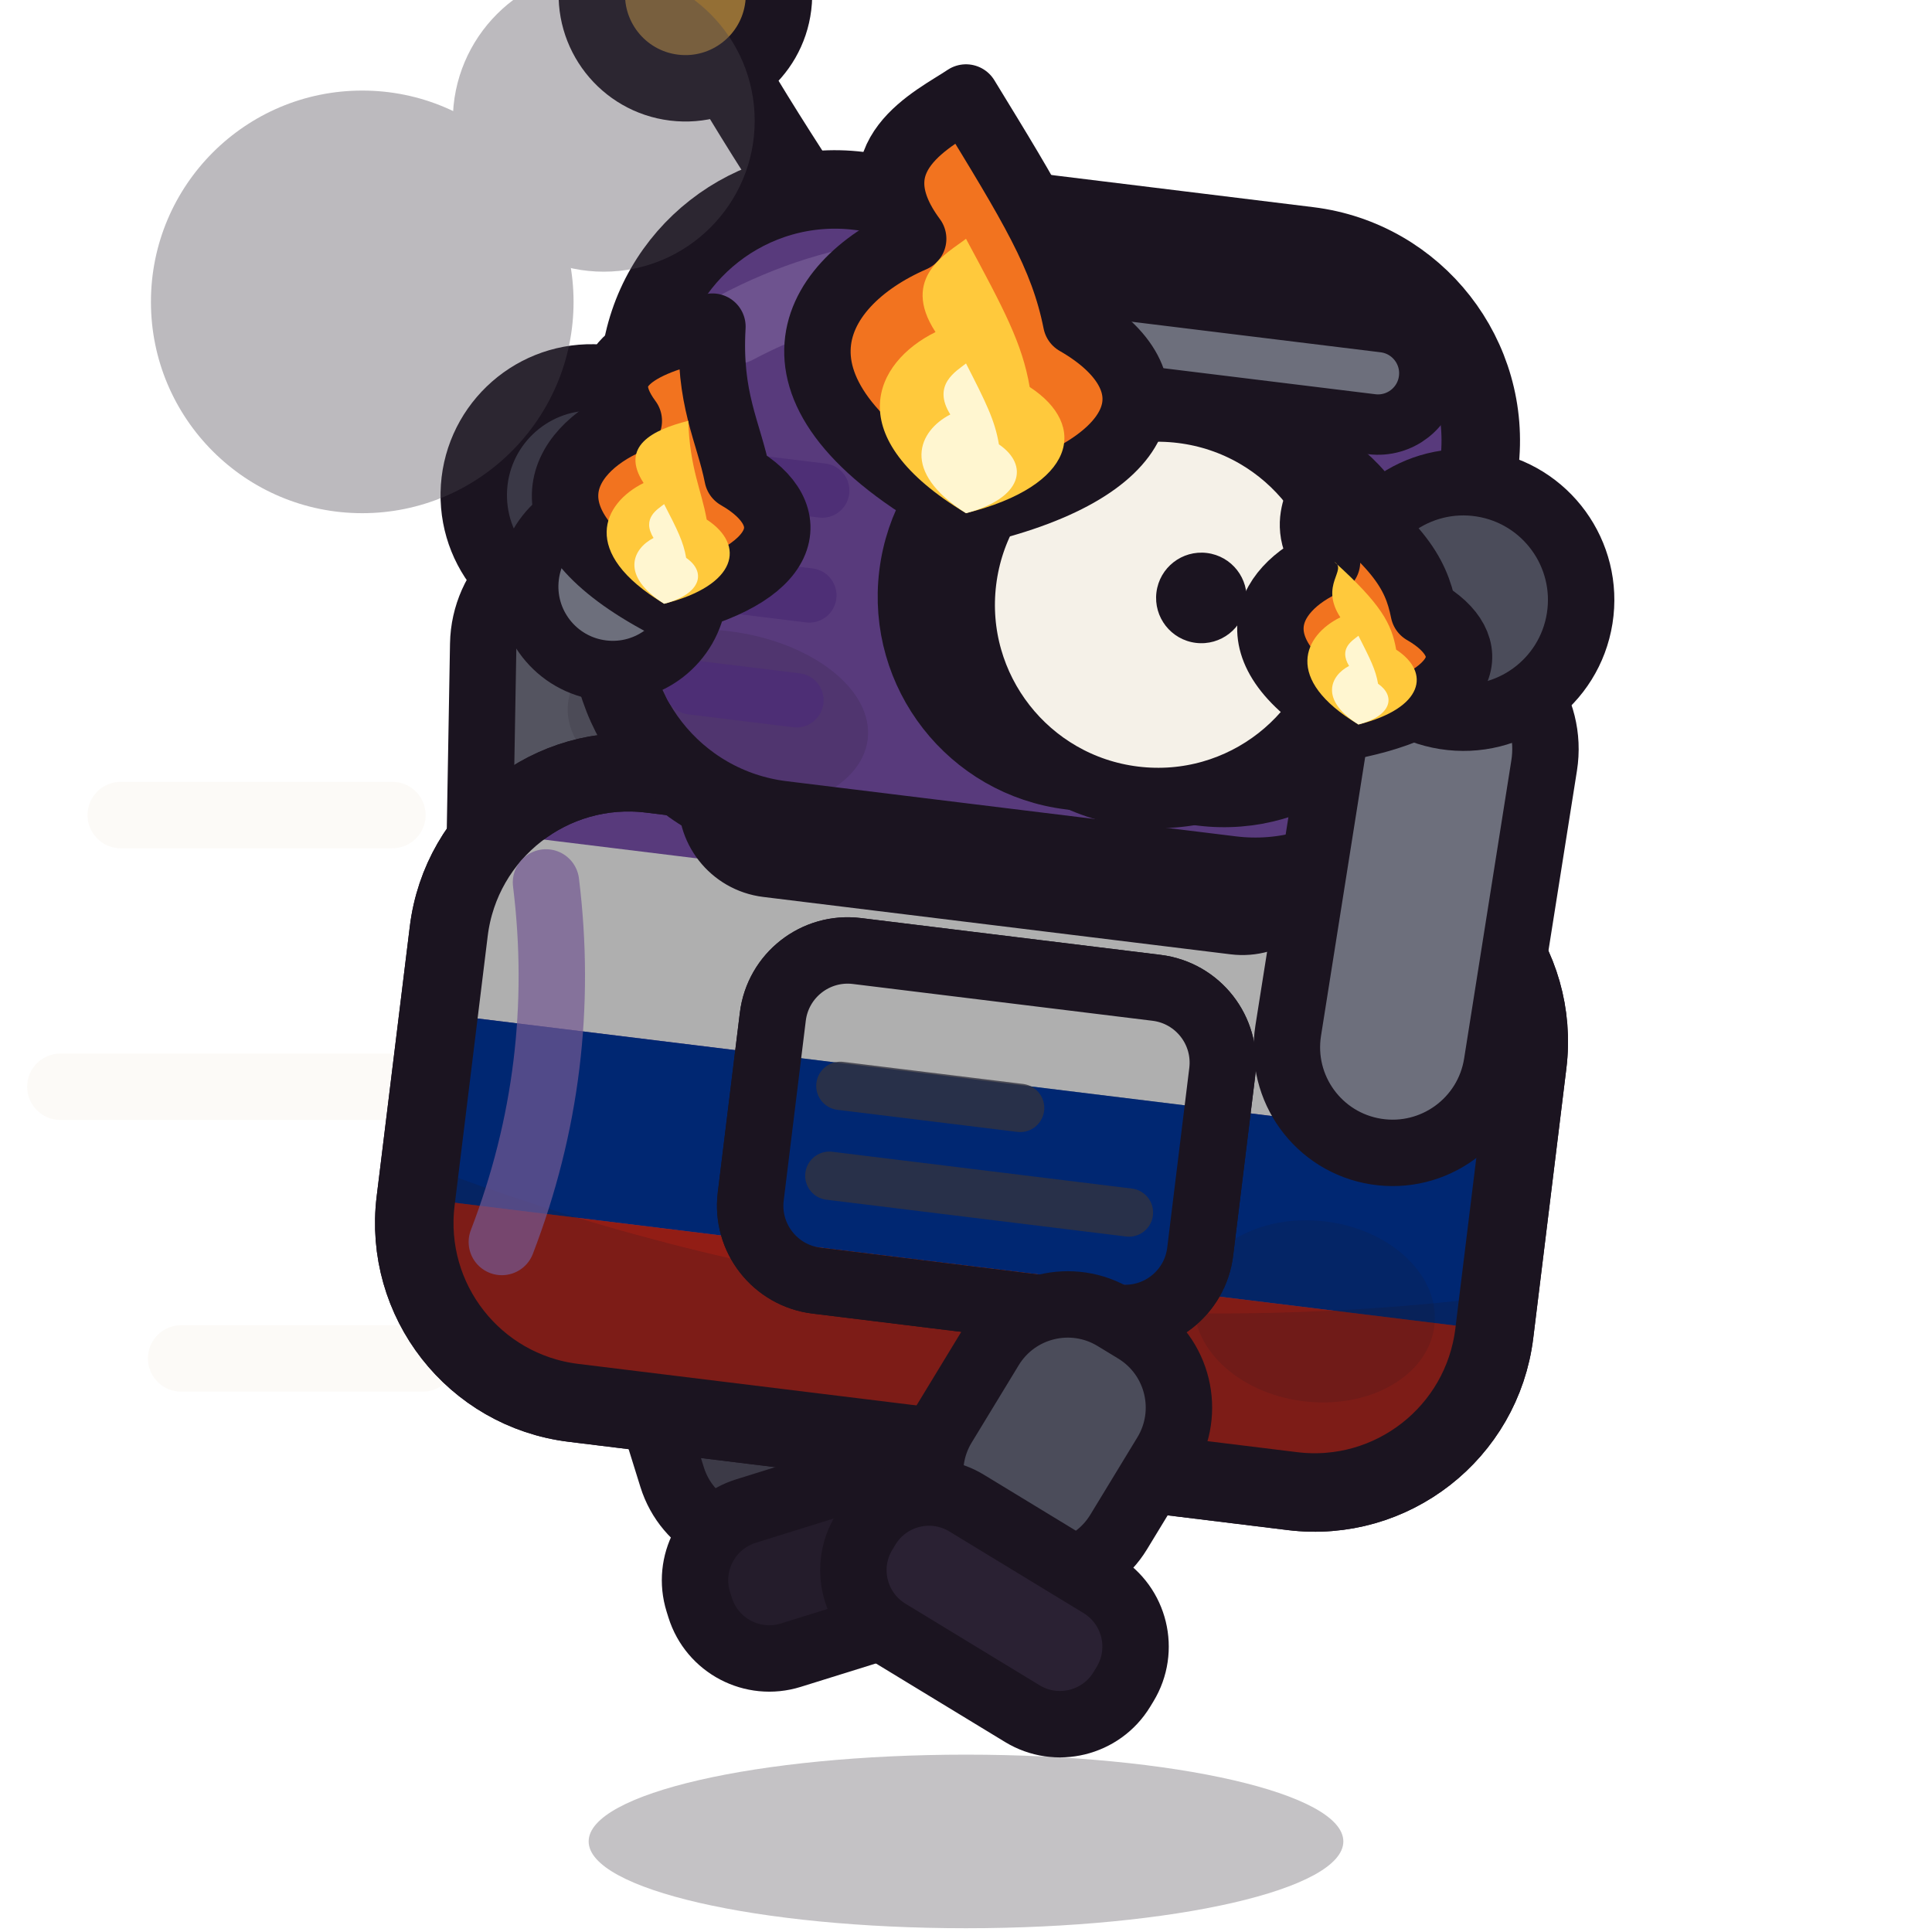
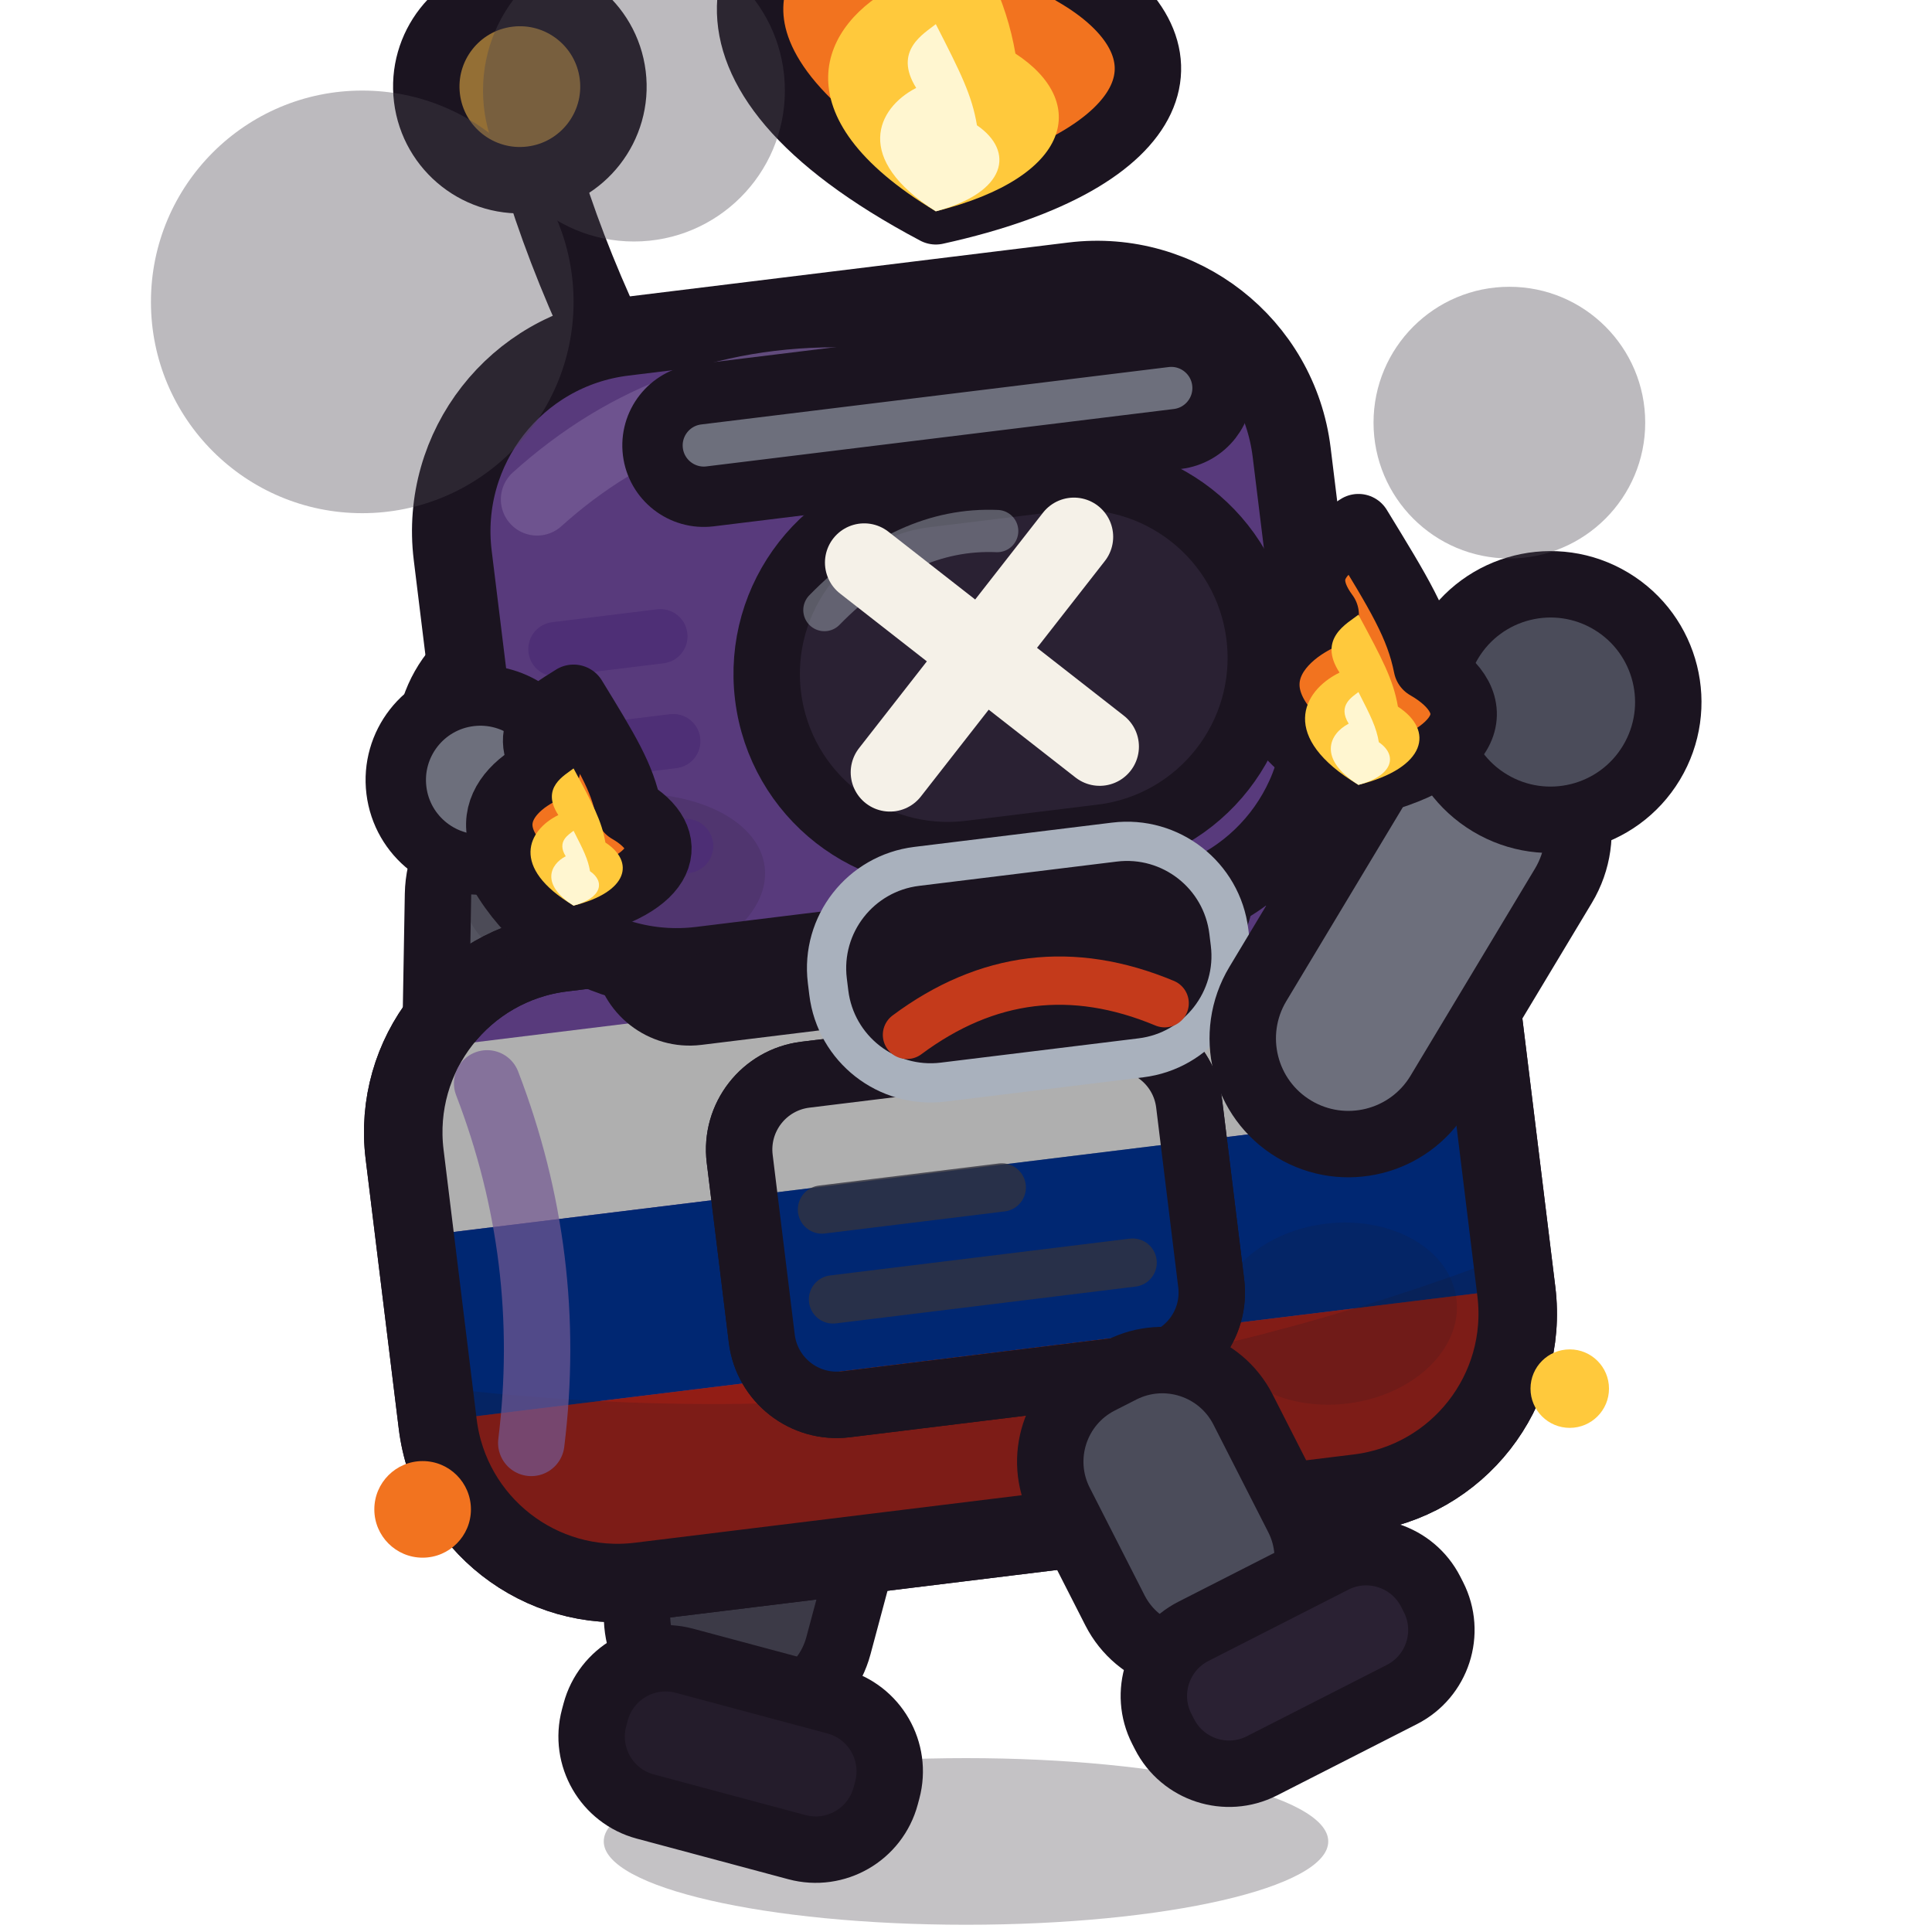
<svg xmlns="http://www.w3.org/2000/svg" viewBox="0 0 64 64">
  <g stroke="#1B1420" stroke-width="2.6" stroke-linejoin="round" stroke-linecap="round">
-     <ellipse cx="32" cy="61" rx="12.5" ry="2.875" fill="#1B1420" opacity="0.26" stroke="none" />
-     <g stroke="#F5F1E8" stroke-opacity="0.35" stroke-width="2.2" stroke-linecap="round">
-       <path d="M4,27 h9 M2,36 h12 M6,45 h8" />
-     </g>
-     <g transform="translate(32,39) rotate(7) translate(-32,-42)">
-       <g transform="translate(25,48) rotate(-24.31)">
-         <rect x="-3.4" y="-2" width="6.8" height="9" rx="3" fill="#3c3a47" stroke="#1B1420" stroke-width="2.2" stroke-linejoin="round" stroke-linecap="round" />
-         <rect x="-3.8" y="5.8" width="10" height="5" rx="2.4" fill="#241c2b" stroke="#1B1420" stroke-width="2.2" stroke-linejoin="round" stroke-linecap="round" />
+     <ellipse cx="32" cy="61" rx="12" ry="2.76" fill="#1B1420" opacity="0.26" stroke="none" />
+     <g transform="translate(32,42) rotate(-7) translate(-32,-42)">
+       <g transform="translate(25,48) rotate(22)">
+         <rect x="-3.4" y="-2" width="6.8" height="10" rx="3" fill="#3c3a47" stroke="#1B1420" stroke-width="2.2" stroke-linejoin="round" stroke-linecap="round" />
+         <rect x="-3.8" y="6.8" width="10" height="5" rx="2.4" fill="#241c2b" stroke="#1B1420" stroke-width="2.2" stroke-linejoin="round" stroke-linecap="round" />
      </g>
-       <g transform="translate(18.5,36) rotate(174)">
-         <rect x="-3.5" y="-3.5" width="7" height="17" rx="3.5" fill="#545460" stroke="#1B1420" stroke-width="2.2" stroke-linejoin="round" stroke-linecap="round" />
-         <circle cx="0" cy="15" r="3.9" fill="#3a3846" stroke="#1B1420" stroke-width="2.2" stroke-linejoin="round" stroke-linecap="round" />
+       <g transform="translate(18.5,36) rotate(-172)">
+         <rect x="-3.5" y="-3.5" width="7" height="15" rx="3.5" fill="#545460" stroke="#1B1420" stroke-width="2.2" stroke-linejoin="round" stroke-linecap="round" />
+         <circle cx="0" cy="13" r="3.9" fill="#3a3846" stroke="#1B1420" stroke-width="2.2" stroke-linejoin="round" stroke-linecap="round" />
      </g>
      <rect x="14" y="30" width="36" height="21" rx="6" fill="#583a7c" stroke="#1B1420" stroke-width="2.6" stroke-linejoin="round" stroke-linecap="round" />
      <path d="M15,44 q17,4 34,0 v3 a5,5 0 0,1 -5,4 h-24 a5,5 0 0,1 -5,-4z" fill="#3b2654" stroke="none" opacity=".85" />
-       <clipPath id="bellyflag">
+       <clipPath id="bb_bn1">
        <rect x="14" y="30" width="36" height="21" rx="6" />
      </clipPath>
-       <g clip-path="url(#bellyflag)" stroke="none">
+       <g clip-path="url(#bb_bn1)" stroke="none">
        <rect x="14" y="32.6" width="36" height="6.15" fill="#AFAFAF" />
        <rect x="14" y="38.75" width="36" height="6.15" fill="#002772" />
        <rect x="14" y="44.9" width="36" height="6.15" fill="#921D15" />
        <path d="M15,44 q17,4 34,0 v3 a5,5 0 0,1 -5,4 h-24 a5,5 0 0,1 -5,-4z" fill="#1B1420" opacity=".18" />
      </g>
      <rect x="14" y="30" width="36" height="21" rx="6" fill="none" stroke="#1B1420" stroke-width="2.6" stroke-linejoin="round" />
      <rect x="22" y="28.2" width="20" height="4.4" rx="2.2" fill="#6d6f7c" stroke="#1B1420" stroke-width="2" stroke-linejoin="round" stroke-linecap="round" />
      <rect x="25" y="35" width="15" height="11" rx="2.5" fill="#6d6f7c" stroke="#1B1420" stroke-width="2.2" stroke-linejoin="round" stroke-linecap="round" />
-       <clipPath id="bellypanel">
+       <clipPath id="bp_bn1">
        <rect x="25" y="35" width="15" height="11" rx="2.5" />
      </clipPath>
-       <g clip-path="url(#bellypanel)" stroke="none">
+       <g clip-path="url(#bp_bn1)" stroke="none">
        <rect x="25" y="32.6" width="15" height="6.15" fill="#AFAFAF" />
        <rect x="25" y="38.75" width="15" height="6.15" fill="#002772" />
        <rect x="25" y="44.9" width="15" height="6.15" fill="#921D15" />
      </g>
      <rect x="25" y="35" width="15" height="11" rx="2.5" fill="none" stroke="#1B1420" stroke-width="2.2" stroke-linejoin="round" />
      <g stroke="#32323e" stroke-width="1.6" stroke-linecap="round" opacity=".8">
        <path d="M27.5,42.5 h10 M27.5,39.5 h6" />
      </g>
      <path d="M17,34 q1.5,6 0,12" fill="none" stroke="#735993" stroke-width="2.2" stroke-linecap="round" opacity=".7" />
      <ellipse cx="44" cy="45" rx="4" ry="3" fill="#1B1420" opacity=".14" stroke="none" />
-       <path d="M25,13 Q20,7.3 18,4.25" fill="none" stroke="#1B1420" stroke-width="2.6" stroke-linecap="round" />
-       <circle cx="18" cy="4.25" r="3.1" fill="#946f35" stroke="#1B1420" stroke-width="2.2" stroke-linejoin="round" stroke-linecap="round" />
+       <path d="M25,13 Q22.49,6.6 22.1,1.36" fill="none" stroke="#1B1420" stroke-width="2.6" stroke-linecap="round" />
+       <circle cx="22.1" cy="1.36" r="3.1" fill="#946f35" stroke="#1B1420" stroke-width="2.2" stroke-linejoin="round" stroke-linecap="round" />
      <rect x="18" y="10" width="28" height="21" rx="6.5" fill="#583a7c" stroke="#1B1420" stroke-width="2.6" stroke-linejoin="round" stroke-linecap="round" />
      <path d="M21,15 q5,-3.5 11,-2.5" fill="none" stroke="#735993" stroke-width="2.4" stroke-linecap="round" opacity=".8" />
      <ellipse cx="22" cy="28" rx="5" ry="3" fill="#1B1420" opacity=".14" stroke="none" />
      <rect x="25" y="12.2" width="19" height="3.4" rx="1.7" fill="#6d6f7c" stroke="#1B1420" stroke-width="2" stroke-linejoin="round" stroke-linecap="round" />
      <rect x="27.8" y="16.4" width="16.4" height="12" rx="6" fill="#2a2133" stroke="#1B1420" stroke-width="2.2" stroke-linejoin="round" stroke-linecap="round" />
      <path d="M30,19.8 q3,-2.4 6,-1.9" fill="none" stroke="#A9B1BD" stroke-width="1.4" opacity=".45" stroke-linecap="round" />
      <g stroke="#4D2D75" stroke-width="1.8" stroke-linecap="round" opacity=".9">
        <path d="M21,20 h3.5 M21,23.5 h3.5 M21,27 h3.5" />
      </g>
-       <circle cx="36" cy="22.4" r="6.4" fill="#F5F1E8" stroke="#1B1420" stroke-width="2" stroke-linejoin="round" stroke-linecap="round" />
-       <circle cx="37.4" cy="22" r="1.5" fill="#1B1420" stroke="none" />
+       <g stroke="#F5F1E8" stroke-width="2.6" stroke-linecap="round">
+         <path d="M31.5,18.4 l7,7 M38.5,18.4 l-7,7" />
+       </g>
+       <rect x="28.6" y="28.6" width="13.4" height="7.2" rx="3.4" fill="#1B1420" stroke="#A9B1BD" stroke-width="1.3" stroke-linejoin="round" />
+       <path d="M31,34.1 q4.3,-2.45 8.6,0" fill="none" stroke="#C43A1B" stroke-width="1.6" stroke-linecap="round" />
      <circle cx="18" cy="24" r="2.8" fill="#6d6f7c" stroke="#1B1420" stroke-width="2" stroke-linejoin="round" stroke-linecap="round" />
-       <g transform="translate(37,48) rotate(24.31)">
-         <rect x="-3.4" y="-2" width="6.8" height="9" rx="3" fill="#4b4c5a" stroke="#1B1420" stroke-width="2.2" stroke-linejoin="round" stroke-linecap="round" />
-         <rect x="-3.8" y="5.8" width="10" height="5" rx="2.4" fill="#2a2133" stroke="#1B1420" stroke-width="2.2" stroke-linejoin="round" stroke-linecap="round" />
+       <g transform="translate(37,48) rotate(-20)">
+         <rect x="-3.4" y="-2" width="6.8" height="10" rx="3" fill="#4b4c5a" stroke="#1B1420" stroke-width="2.2" stroke-linejoin="round" stroke-linecap="round" />
+         <rect x="-3.8" y="6.8" width="10" height="5" rx="2.4" fill="#2a2133" stroke="#1B1420" stroke-width="2.2" stroke-linejoin="round" stroke-linecap="round" />
      </g>
-       <g transform="translate(45.5,36) rotate(-178)">
-         <rect x="-3.5" y="-3.5" width="7" height="17" rx="3.5" fill="#6d6f7c" stroke="#1B1420" stroke-width="2.2" stroke-linejoin="round" stroke-linecap="round" />
-         <circle cx="0" cy="15" r="3.9" fill="#4b4c5a" stroke="#1B1420" stroke-width="2.2" stroke-linejoin="round" stroke-linecap="round" />
+       <g transform="translate(45.5,36) rotate(-142)">
+         <rect x="-3.5" y="-3.5" width="7" height="15" rx="3.5" fill="#6d6f7c" stroke="#1B1420" stroke-width="2.2" stroke-linejoin="round" stroke-linecap="round" />
+         <circle cx="0" cy="13" r="3.9" fill="#4b4c5a" stroke="#1B1420" stroke-width="2.2" stroke-linejoin="round" stroke-linecap="round" />
      </g>
    </g>
-     <g transform="translate(32,17)">
-       <path d="M0,0 C-7.29,-3.86 -5.25,-7.57 -1.75,-9.09 C-3.79,-11.84 -1.02,-13.08 0,-13.77 C2.19,-10.19 3.21,-8.54 3.65,-6.33 C7,-4.41 6.27,-1.38 0,0 Z" fill="#F2731F" stroke="#1B1420" stroke-width="2.2" stroke-linejoin="round" stroke-linecap="round" />
+     <g transform="translate(31,7) scale(1.25)">
+       <path d="M0,0 C-7.29,-3.86 -5.25,-7.57 -1.75,-9.09 C-3.79,-11.84 -1.02,-13.08 0,-13.77 C2.19,-10.19 3.21,-8.54 3.65,-6.33 C7,-4.41 6.27,-1.38 0,0 Z" fill="#F2731F" stroke="#1B1420" stroke-width="1.76" stroke-linejoin="round" stroke-linecap="round" />
      <path d="M0,0 C-4.23,-2.54 -3.04,-5 -1.01,-6 C-2.2,-7.82 -0.59,-8.63 0,-9.09 C1.27,-6.73 1.86,-5.63 2.11,-4.18 C4.06,-2.91 3.64,-0.91 0,0 Z" fill="#FFC93C" stroke="none" />
      <path d="M0,0 C-2.19,-1.39 -1.57,-2.73 -0.52,-3.27 C-1.14,-4.26 -0.31,-4.71 0,-4.96 C0.66,-3.67 0.96,-3.07 1.09,-2.28 C2.1,-1.59 1.88,-0.5 0,0 Z" fill="#FFF6D0" stroke="none" />
    </g>
-     <g transform="translate(22,20)">
-       <path d="M0,0 C-4.86,-2.57 -3.5,-5.05 -1.17,-6.06 C-2.53,-7.89 -0.68,-8.72 1.6,-9.18 C1.46,-6.79 2.14,-5.69 2.43,-4.22 C4.67,-2.94 4.18,-0.92 0,0 Z" fill="#F2731F" stroke="#1B1420" stroke-width="2.2" stroke-linejoin="round" stroke-linecap="round" />
-       <path d="M0,0 C-2.82,-1.7 -2.03,-3.33 -0.68,-4 C-1.47,-5.21 -0.39,-5.76 0.8,-6.06 C0.85,-4.48 1.24,-3.76 1.41,-2.79 C2.71,-1.94 2.42,-0.61 0,0 Z" fill="#FFC93C" stroke="none" />
-       <path d="M0,0 C-1.46,-0.93 -1.05,-1.82 -0.35,-2.18 C-0.76,-2.84 -0.2,-3.14 0,-3.3 C0.44,-2.45 0.64,-2.05 0.73,-1.52 C1.4,-1.06 1.25,-0.33 0,0 Z" fill="#FFF6D0" stroke="none" />
+     <g transform="translate(45,26) scale(0.62)">
+       <path d="M0,0 C-7.29,-3.86 -5.25,-7.57 -1.75,-9.09 C-3.79,-11.84 -1.02,-13.08 0,-13.77 C2.19,-10.19 3.21,-8.54 3.65,-6.33 C7,-4.41 6.27,-1.38 0,0 Z" fill="#F2731F" stroke="#1B1420" stroke-width="3.55" stroke-linejoin="round" stroke-linecap="round" />
+       <path d="M0,0 C-4.23,-2.54 -3.04,-5 -1.01,-6 C-2.2,-7.82 -0.59,-8.63 0,-9.09 C1.27,-6.73 1.86,-5.63 2.11,-4.18 C4.06,-2.91 3.64,-0.91 0,0 Z" fill="#FFC93C" stroke="none" />
+       <path d="M0,0 C-2.19,-1.39 -1.57,-2.73 -0.52,-3.27 C-1.14,-4.26 -0.31,-4.71 0,-4.96 C0.66,-3.67 0.96,-3.07 1.09,-2.28 C2.1,-1.59 1.88,-0.5 0,0 Z" fill="#FFF6D0" stroke="none" />
    </g>
-     <g transform="translate(45,24)">
-       <path d="M0,0 C-4.32,-2.28 -3.11,-4.49 -1.04,-5.39 C-2.25,-7.02 -0.6,-7.75 -1.6,-8.16 C1.3,-6.04 1.9,-5.06 2.16,-3.75 C4.15,-2.61 3.72,-0.82 0,0 Z" fill="#F2731F" stroke="#1B1420" stroke-width="2.2" stroke-linejoin="round" stroke-linecap="round" />
-       <path d="M0,0 C-2.51,-1.51 -1.8,-2.96 -0.6,-3.55 C-1.3,-4.63 -0.35,-5.12 -0.8,-5.39 C0.75,-3.99 1.1,-3.34 1.25,-2.48 C2.41,-1.72 2.15,-0.54 0,0 Z" fill="#FFC93C" stroke="none" />
-       <path d="M0,0 C-1.3,-0.82 -0.93,-1.62 -0.31,-1.94 C-0.67,-2.53 -0.18,-2.79 0,-2.94 C0.39,-2.17 0.57,-1.82 0.65,-1.35 C1.24,-0.94 1.11,-0.29 0,0 Z" fill="#FFF6D0" stroke="none" />
+     <g transform="translate(19,30) scale(0.5)">
+       <path d="M0,0 C-7.29,-3.86 -5.25,-7.57 -1.75,-9.09 C-3.79,-11.84 -1.02,-13.08 0,-13.77 C2.19,-10.19 3.21,-8.54 3.65,-6.33 C7,-4.41 6.27,-1.38 0,0 Z" fill="#F2731F" stroke="#1B1420" stroke-width="4.4" stroke-linejoin="round" stroke-linecap="round" />
+       <path d="M0,0 C-4.23,-2.54 -3.04,-5 -1.01,-6 C-2.2,-7.82 -0.59,-8.63 0,-9.09 C1.27,-6.73 1.86,-5.63 2.11,-4.18 C4.06,-2.91 3.64,-0.91 0,0 Z" fill="#FFC93C" stroke="none" />
+       <path d="M0,0 C-2.19,-1.39 -1.57,-2.73 -0.52,-3.27 C-1.14,-4.26 -0.31,-4.71 0,-4.96 C0.66,-3.67 0.96,-3.07 1.09,-2.28 C2.1,-1.59 1.88,-0.5 0,0 Z" fill="#FFF6D0" stroke="none" />
    </g>
    <g fill="#4A4550" opacity="0.37" stroke="none">
      <circle cx="12" cy="10" r="7" />
-       <circle cx="20" cy="4" r="5" />
+       <circle cx="21" cy="3" r="5" />
+       <circle cx="50" cy="14" r="4.5" />
    </g>
+     <circle cx="14" cy="50" r="1.6" fill="#F2731F" stroke="none" />
+     <circle cx="52" cy="46" r="1.3" fill="#FFC93C" stroke="none" />
  </g>
</svg>
